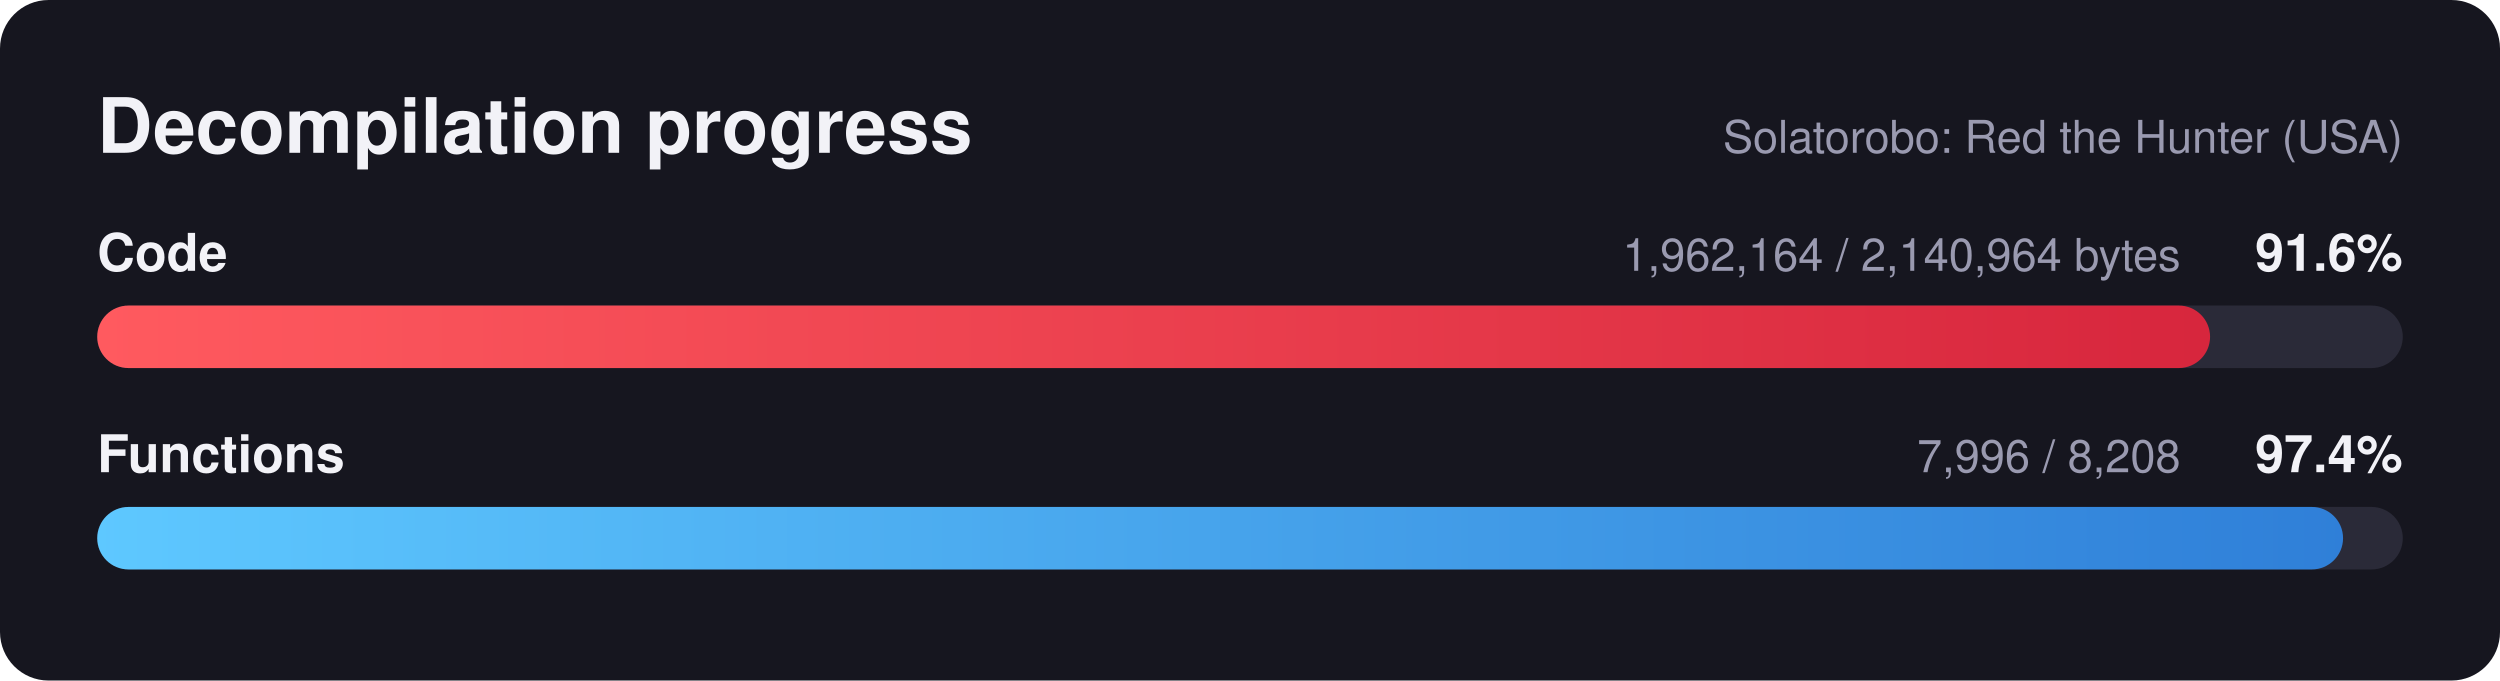
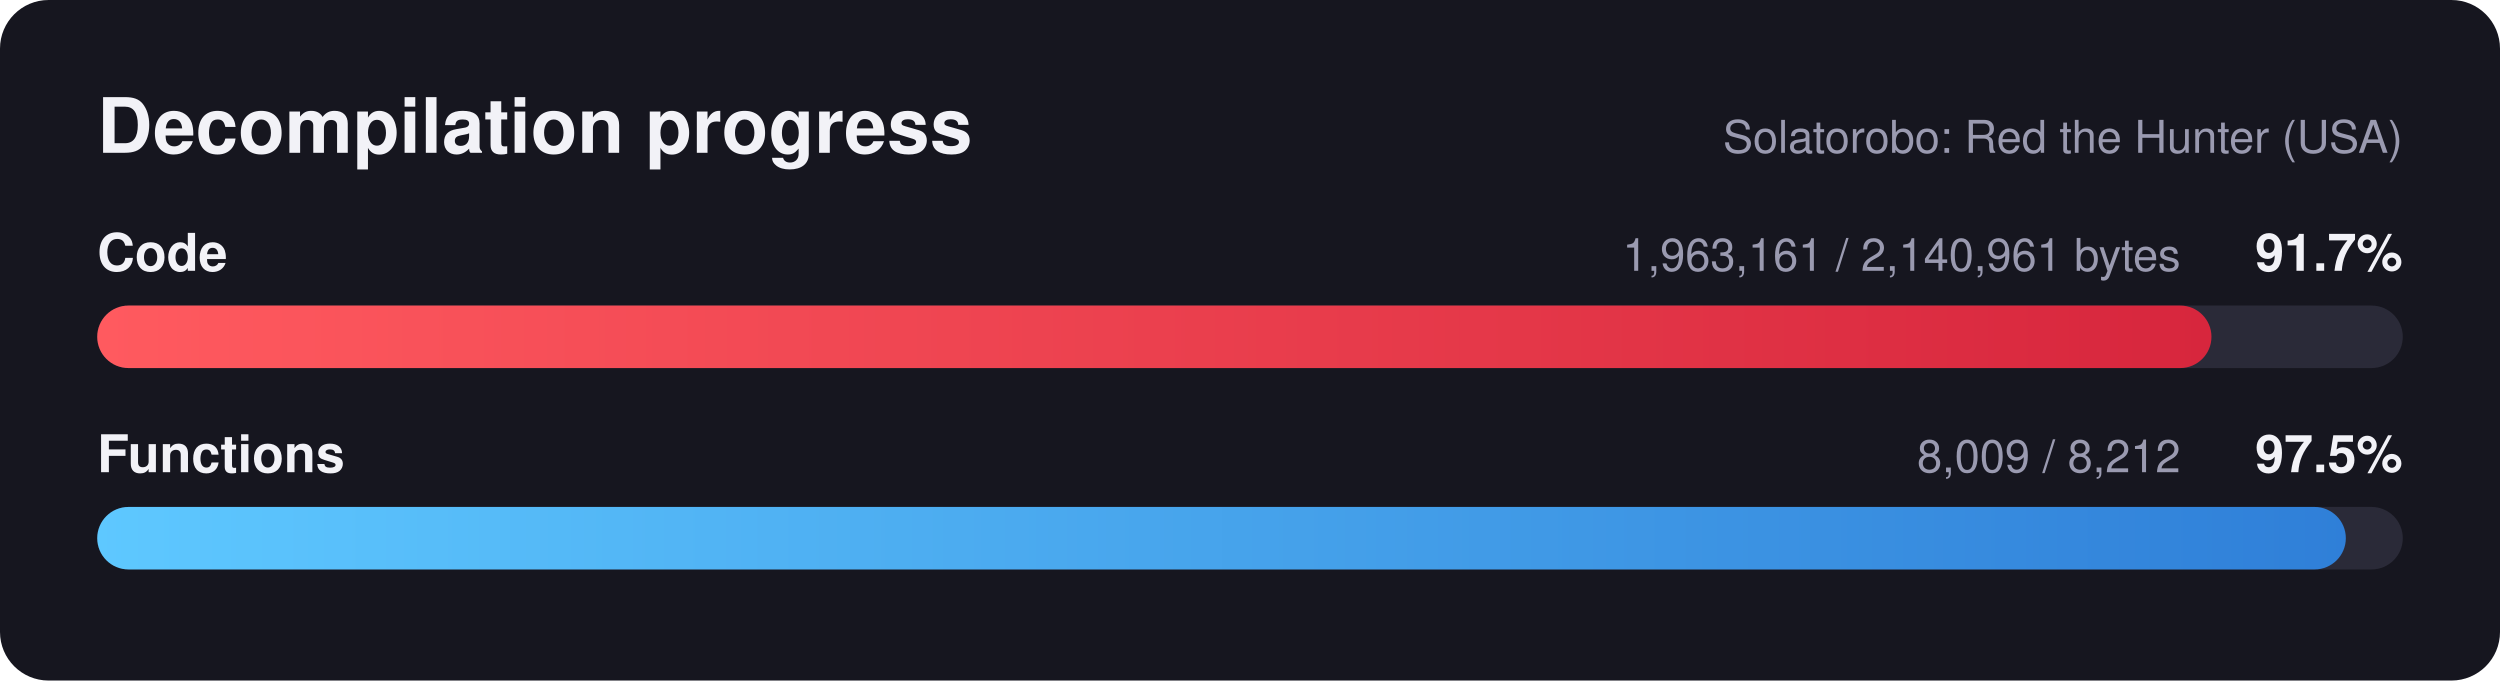
<svg xmlns="http://www.w3.org/2000/svg" width="720" height="196" viewBox="0 0 720 196" font-family="Segoe UI, Helvetica, Arial, sans-serif">
  <defs>
    <linearGradient id="red" x1="0" x2="1" y1="0" y2="0">
      <stop offset="0" stop-color="#ff5a5f" />
      <stop offset="1" stop-color="#d7263d" />
    </linearGradient>
    <linearGradient id="blue" x1="0" x2="1" y1="0" y2="0">
      <stop offset="0" stop-color="#5ec8ff" />
      <stop offset="1" stop-color="#2f7fd8" />
    </linearGradient>
  </defs>
  <rect width="720" height="196" rx="14" fill="#16161f" />
  <text x="28" y="44" fill="#f2f2f7" font-size="22" font-weight="700">Decompilation progress</text>
  <text x="692" y="44" fill="#9a9ab0" font-size="13" text-anchor="end">Solatorobo: Red the Hunter (USA)</text>
  <text x="28" y="78" fill="#f2f2f7" font-size="15" font-weight="600">Code</text>
-   <text x="692" y="78" fill="#f2f2f7" font-size="15" font-weight="700" text-anchor="end">91.6%</text>
-   <text x="628" y="78" fill="#9a9ab0" font-size="13" text-anchor="end">1,962,164 / 2,140,964 bytes</text>
+   <text x="692" y="78" fill="#f2f2f7" font-size="15" font-weight="700" text-anchor="end">91.7%</text>
+   <text x="628" y="78" fill="#9a9ab0" font-size="13" text-anchor="end">1,963,161 / 2,140,961 bytes</text>
  <rect x="28" y="88" width="664" height="18" rx="9.0" fill="#2a2a38" />
-   <rect x="28" y="88" width="608.5" height="18" rx="9.0" fill="url(#red)" />
+   <rect x="28" y="88" width="608.9" height="18" rx="9.0" fill="url(#red)" />
  <text x="28" y="136" fill="#f2f2f7" font-size="15" font-weight="600">Functions</text>
-   <text x="692" y="136" fill="#f2f2f7" font-size="15" font-weight="700" text-anchor="end">97.4%</text>
-   <text x="628" y="136" fill="#9a9ab0" font-size="13" text-anchor="end">7,996 / 8,208</text>
+   <text x="692" y="136" fill="#f2f2f7" font-size="15" font-weight="700" text-anchor="end">97.5%</text>
+   <text x="628" y="136" fill="#9a9ab0" font-size="13" text-anchor="end">8,009 / 8,212</text>
  <rect x="28" y="146" width="664" height="18" rx="9.0" fill="#2a2a38" />
-   <rect x="28" y="146" width="646.8" height="18" rx="9.0" fill="url(#blue)" />
+   <rect x="28" y="146" width="647.6" height="18" rx="9.0" fill="url(#blue)" />
</svg>
